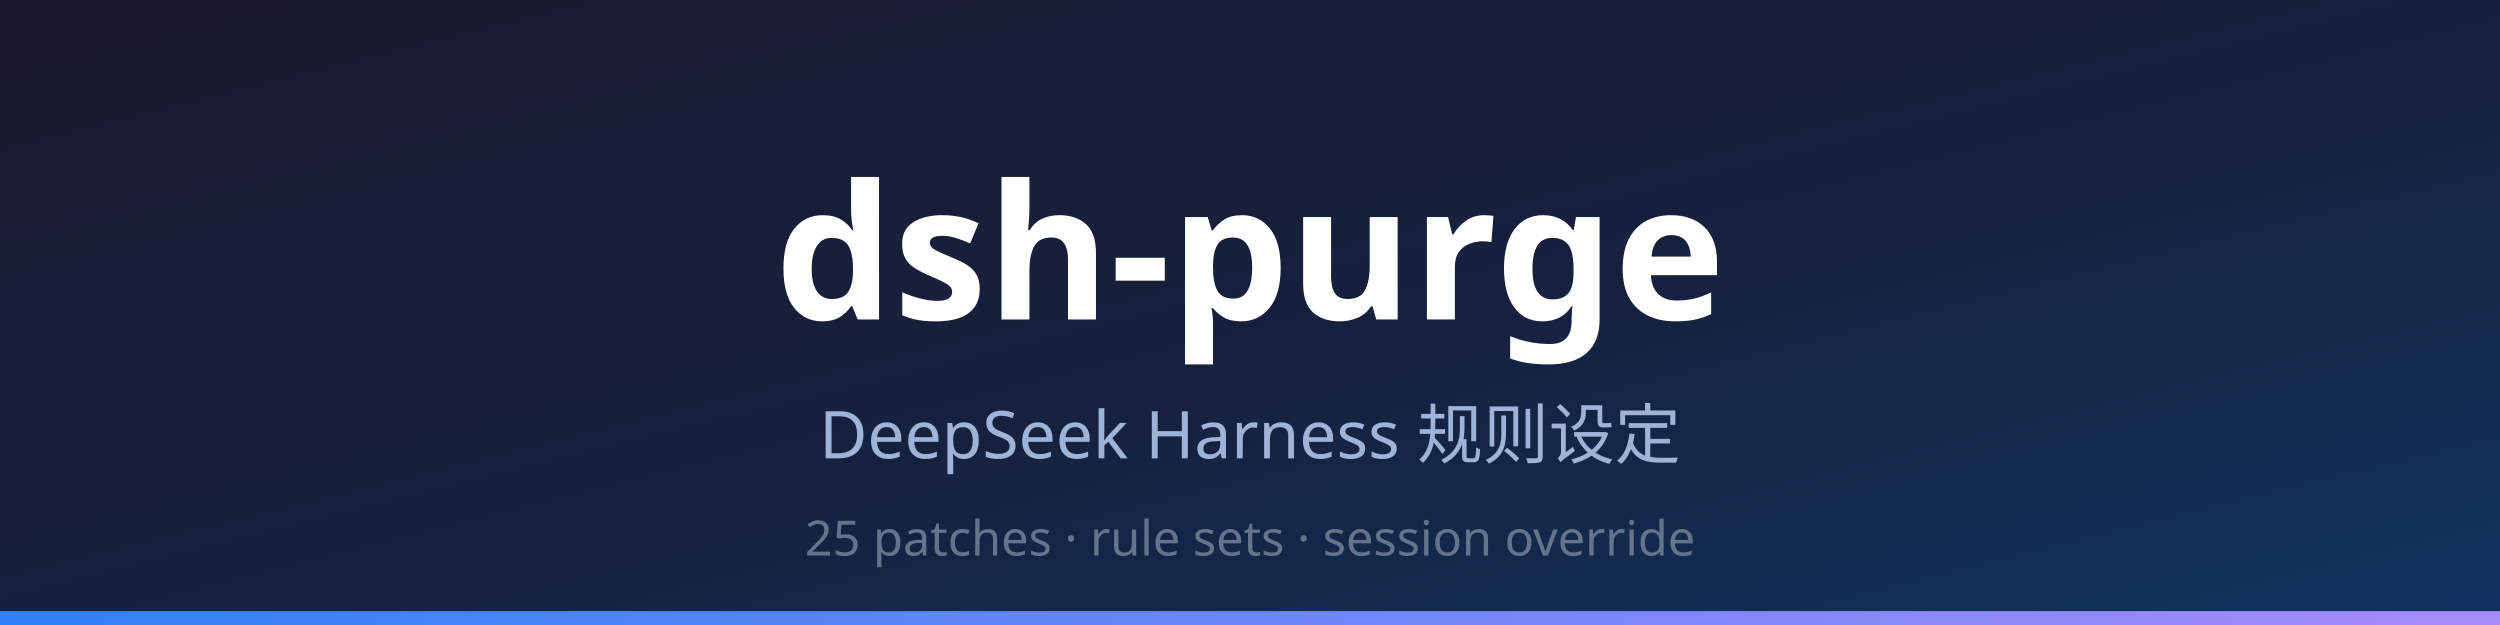
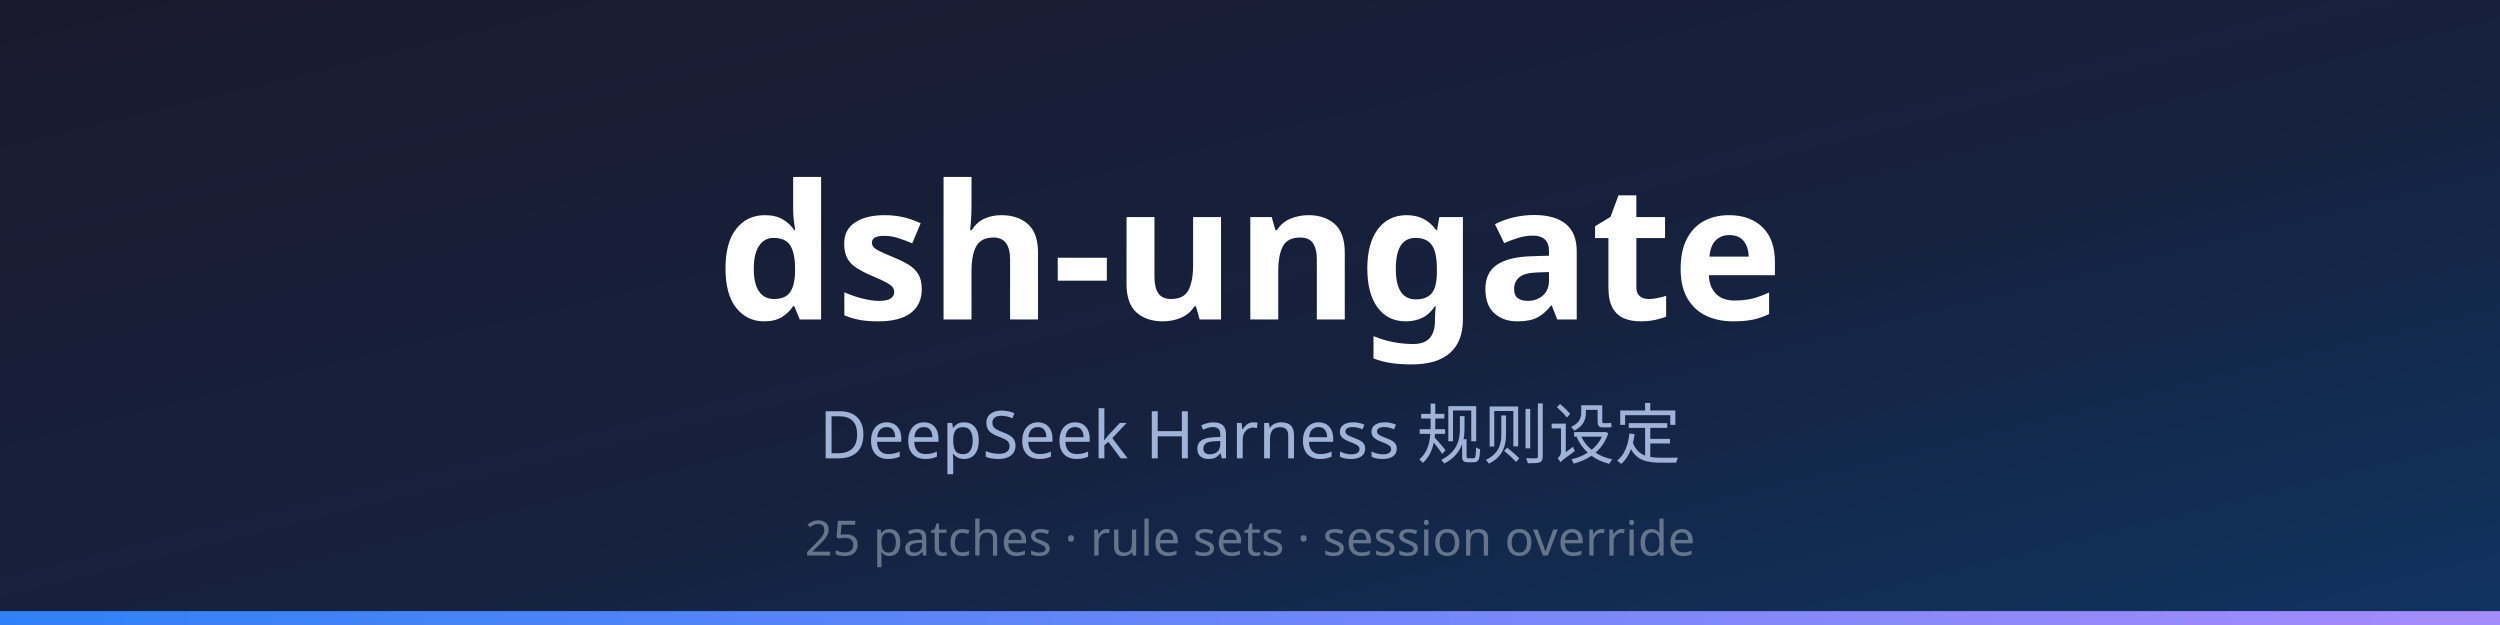
<svg xmlns="http://www.w3.org/2000/svg" width="720" height="180" viewBox="0 0 720 180">
  <defs>
    <linearGradient id="bg" x1="0" y1="0" x2="1" y2="1">
      <stop offset="0%" stop-color="#1a1a2e" />
      <stop offset="55%" stop-color="#16213e" />
      <stop offset="100%" stop-color="#0f3460" />
    </linearGradient>
    <linearGradient id="accent" x1="0" y1="0" x2="1" y2="0">
      <stop offset="0%" stop-color="#2f81f7" />
      <stop offset="100%" stop-color="#a78bfa" />
    </linearGradient>
  </defs>
  <rect width="720" height="180" fill="url(#bg)" />
  <rect x="0" y="176" width="720" height="4" fill="url(#accent)" />
-   <text x="360" y="92" font-family="'Segoe UI', system-ui, sans-serif" font-size="54" font-weight="700" fill="#ffffff" text-anchor="middle">dsh-purge</text>
+   <text x="360" y="92" font-family="'Segoe UI', system-ui, sans-serif" font-size="54" font-weight="700" fill="#ffffff" text-anchor="middle">dsh-ungate</text>
  <text x="360" y="132" font-family="'Segoe UI', system-ui, sans-serif" font-size="19" fill="#9fb3d8" text-anchor="middle">DeepSeek Harness 规则设定</text>
  <text x="360" y="160" font-family="'Segoe UI', system-ui, sans-serif" font-size="14" fill="#64748b" text-anchor="middle">25 patches · rule sets · session override</text>
</svg>
